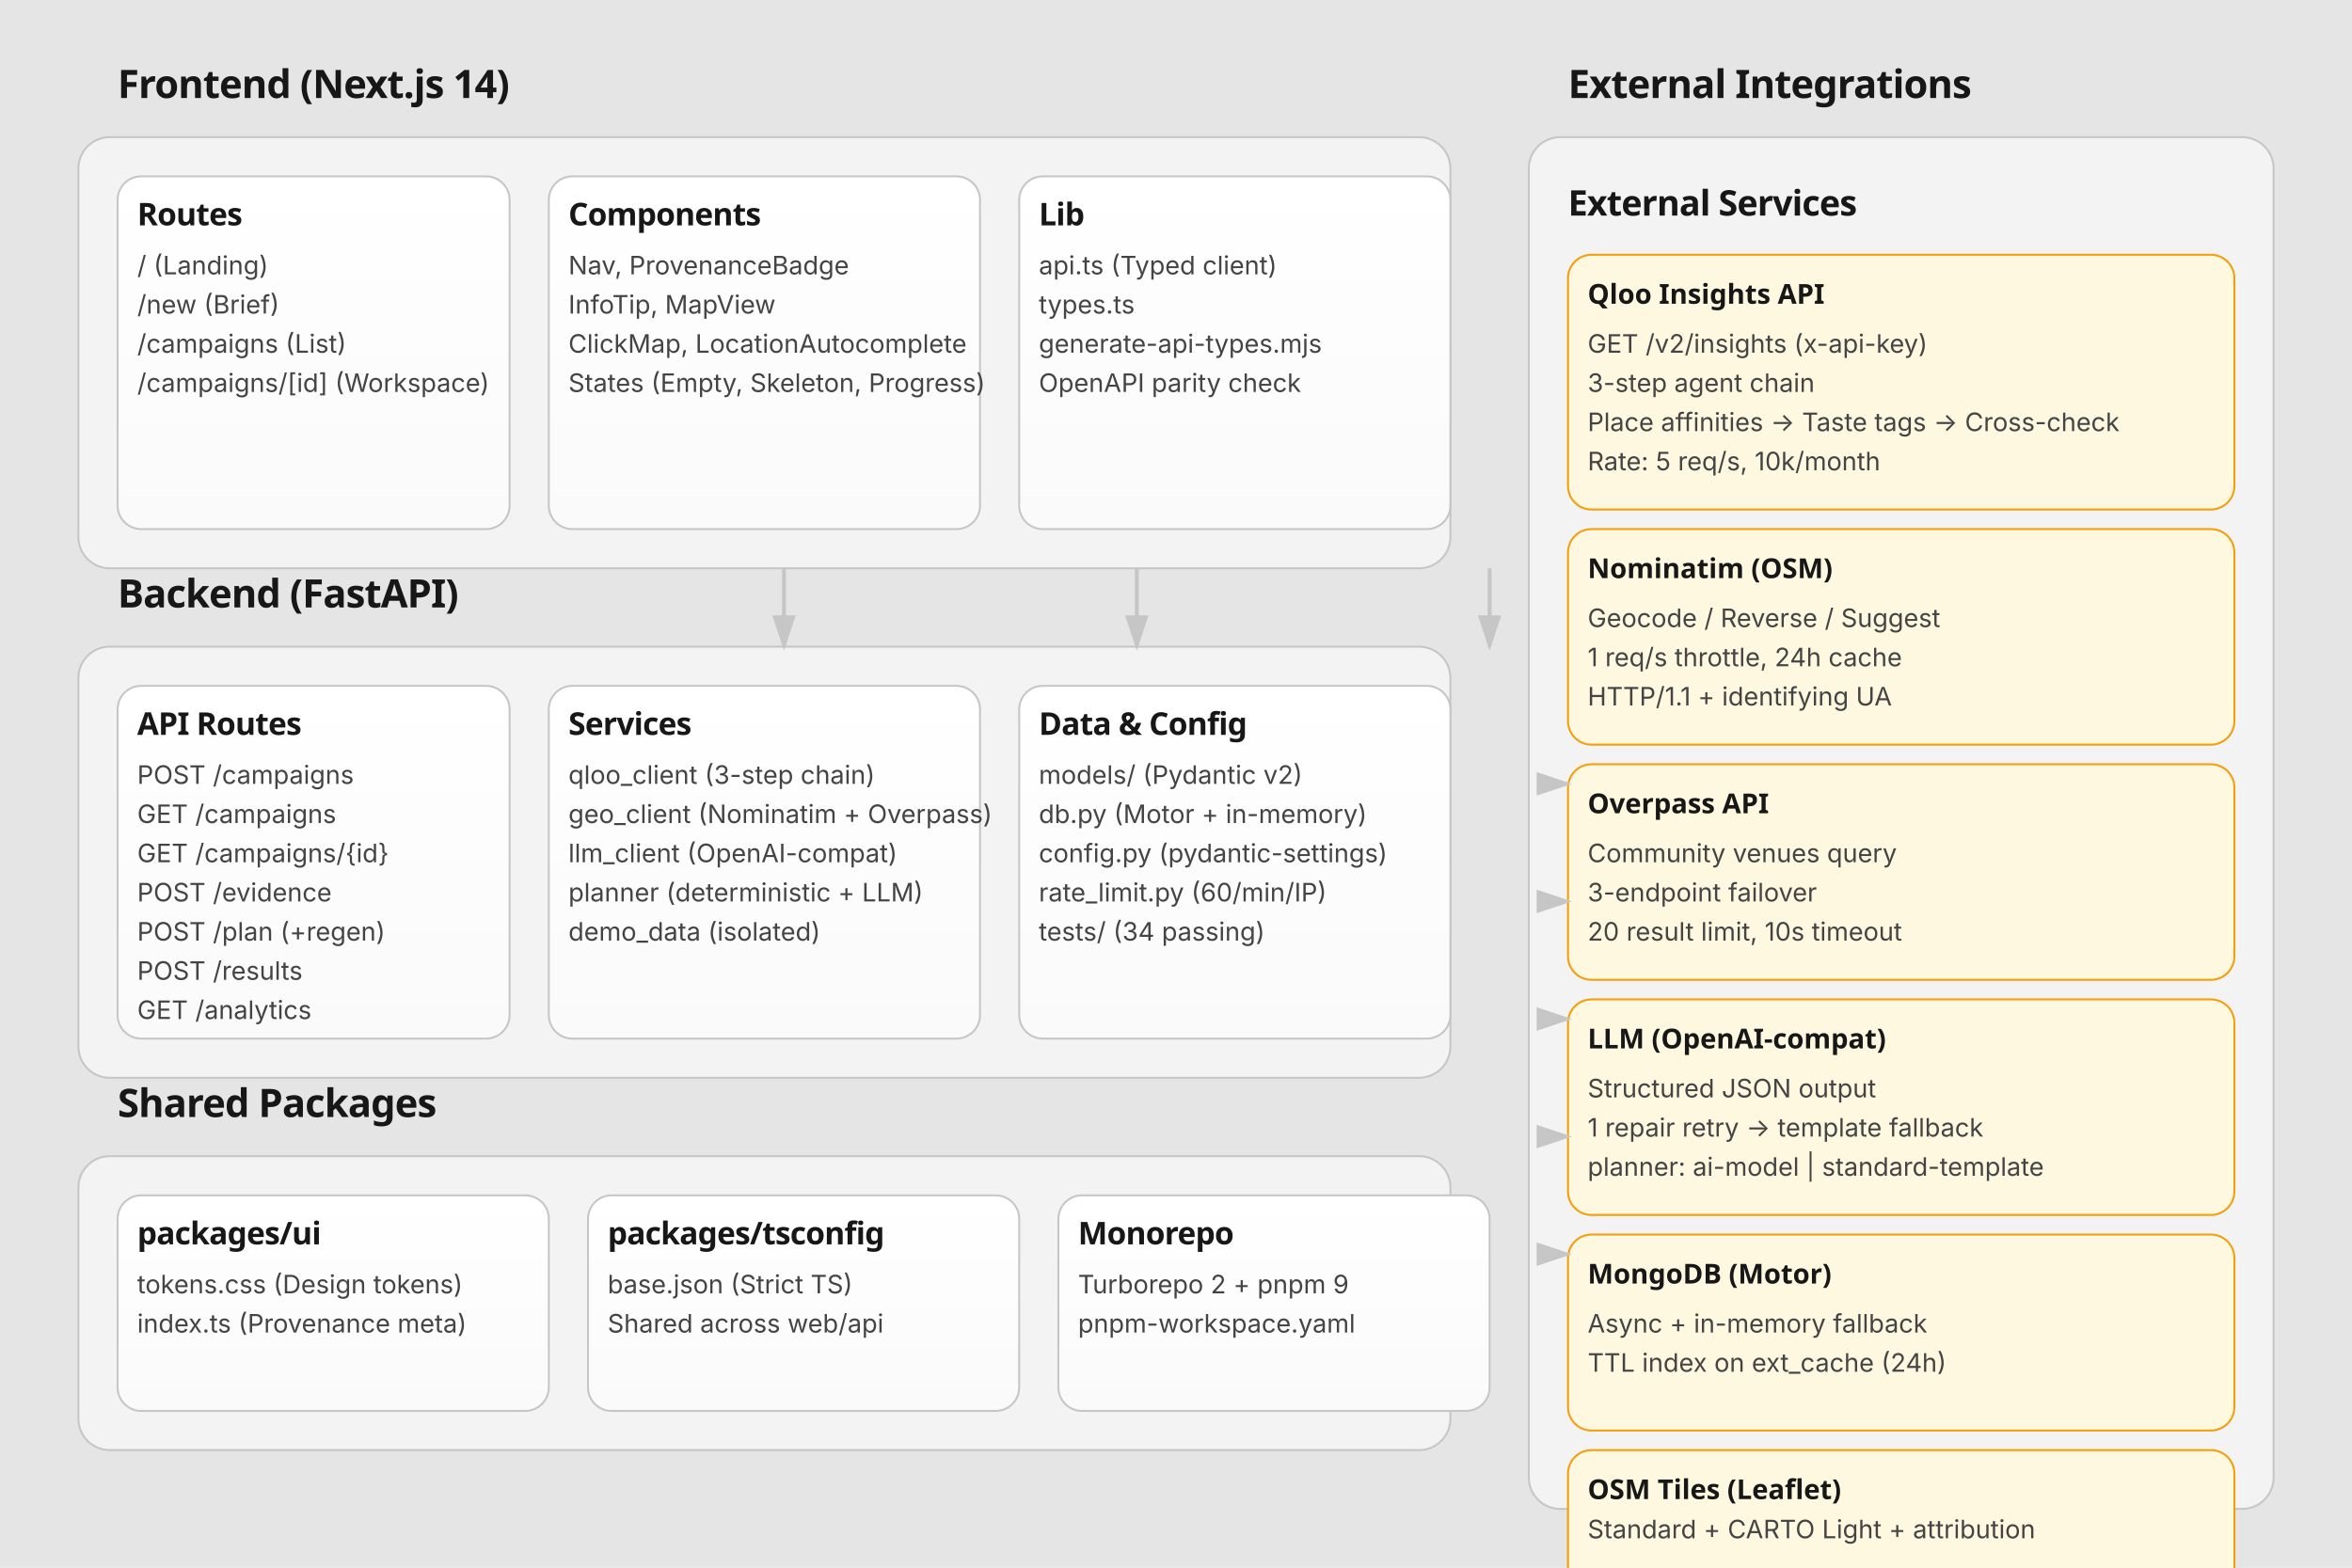
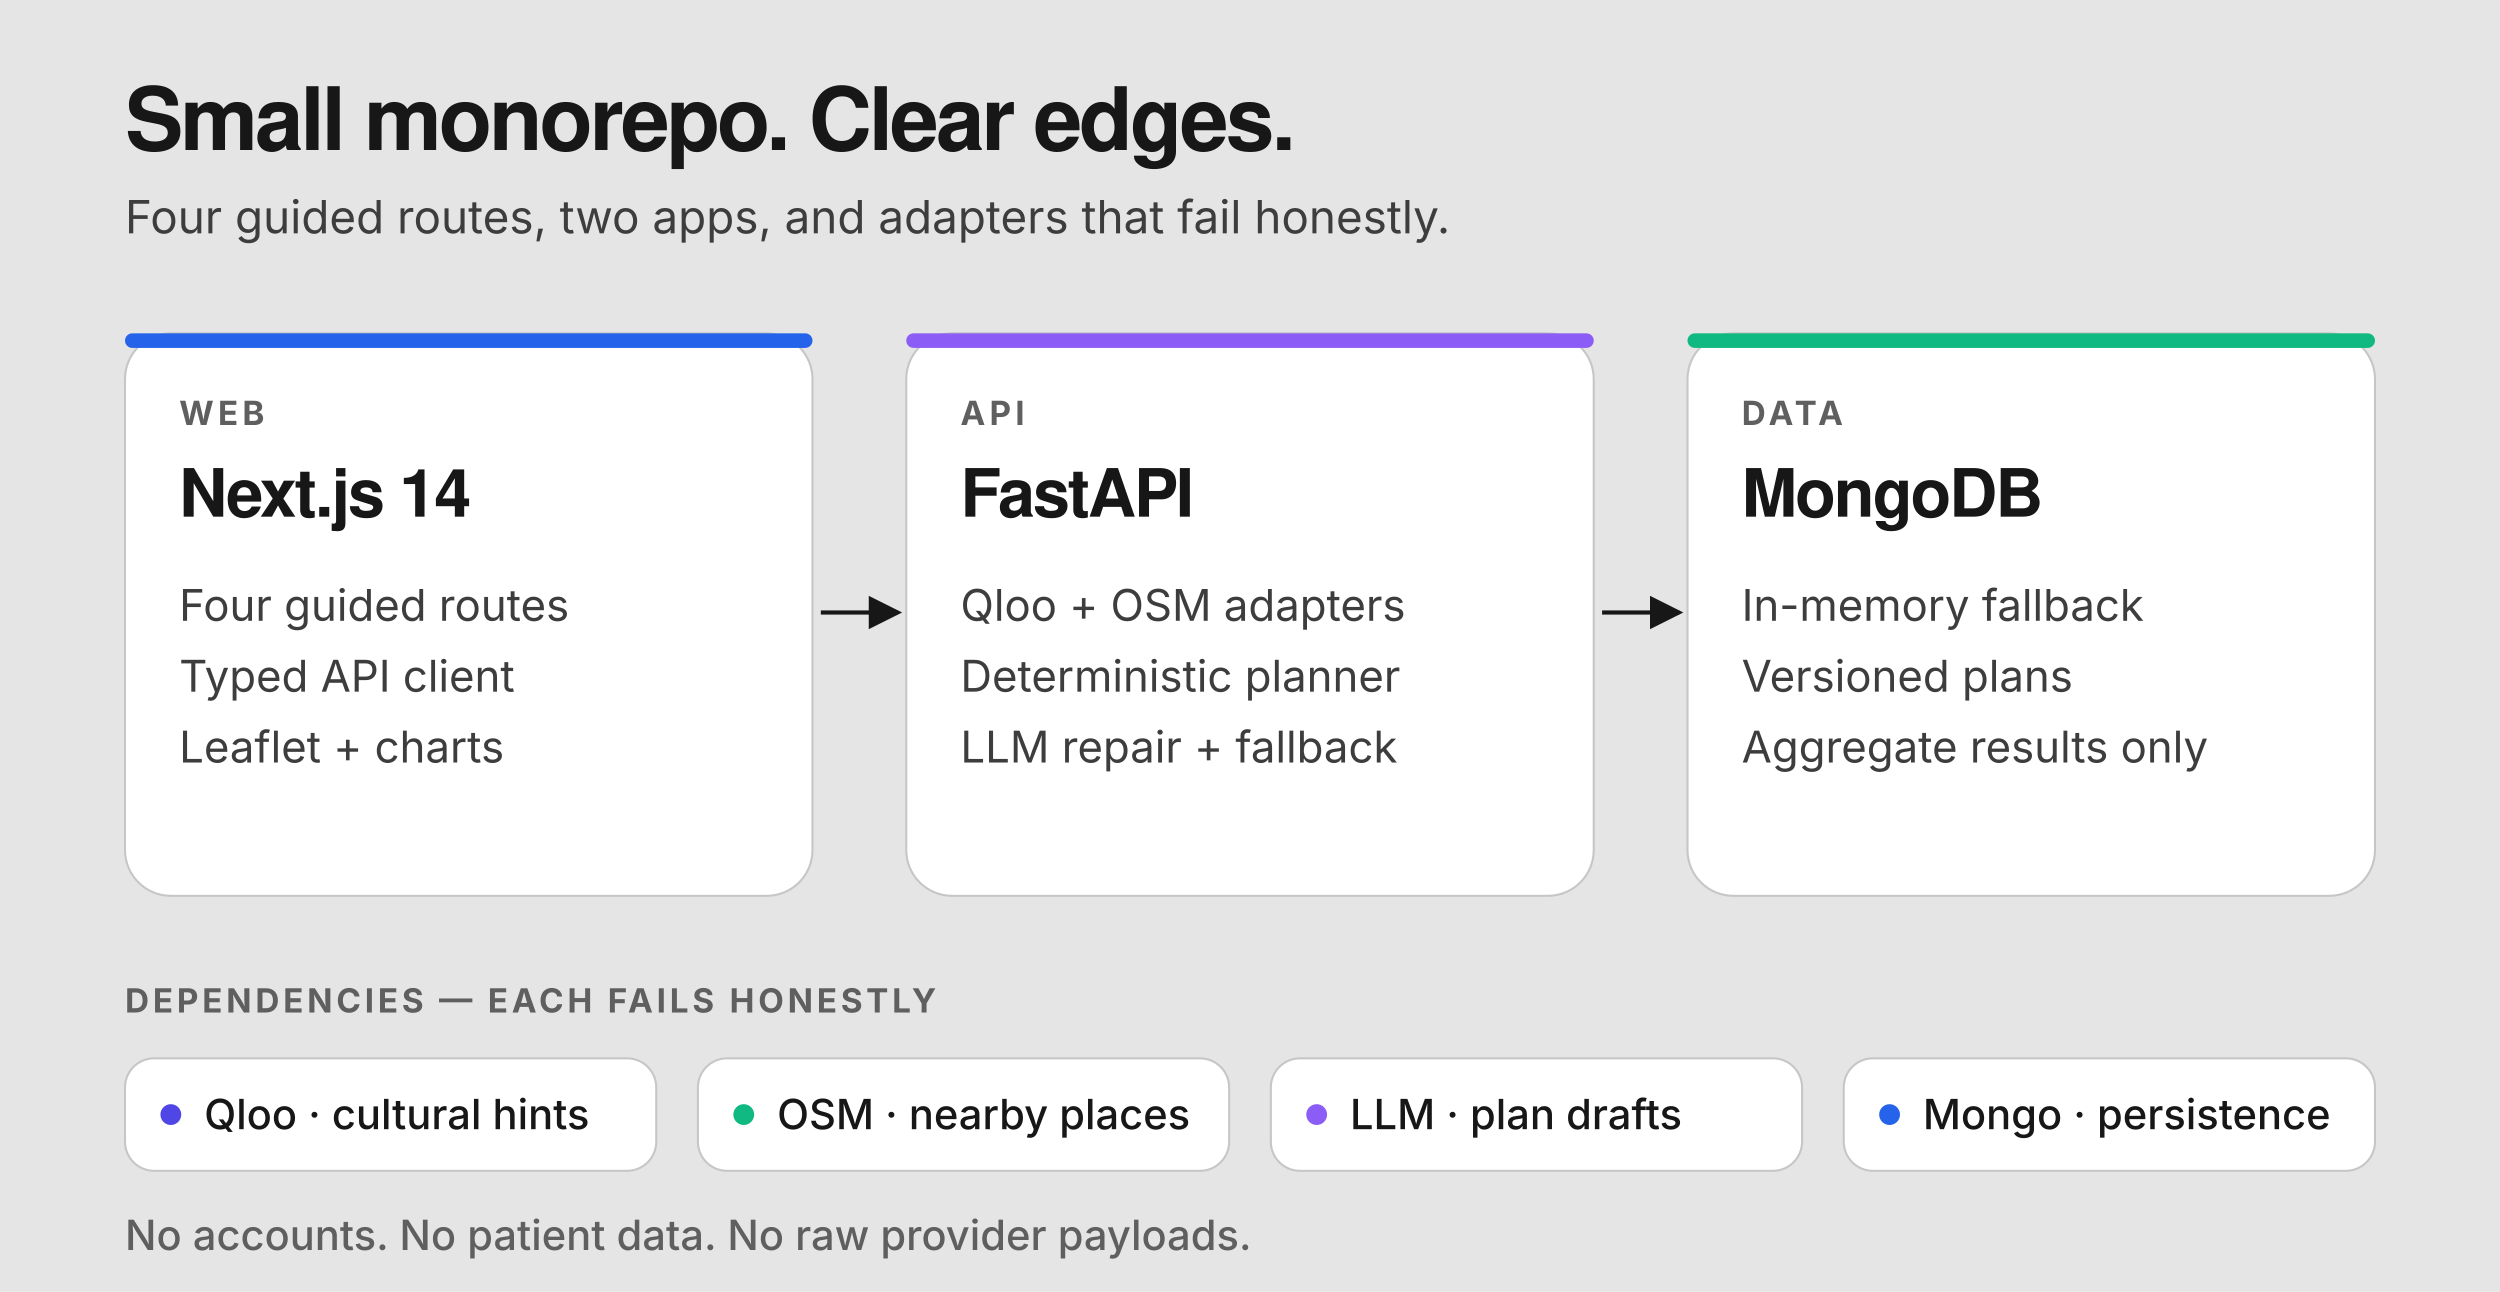
- <svg xmlns="http://www.w3.org/2000/svg" viewBox="0 0 1200 800" width="100%" height="auto" role="img" aria-labelledby="arch-title arch-desc" style="background: var(--hr-canvas, #e5e5e5);">
+ <svg xmlns="http://www.w3.org/2000/svg" viewBox="0 0 1200 620" width="1200" height="620" role="img" aria-labelledby="title desc">
  <defs>
-     <linearGradient id="cardGrad" x1="0%" y1="0%" x2="0%" y2="100%">
-       <stop offset="0%" stop-color="#ffffff" />
-       <stop offset="100%" stop-color="#fafafa" />
-     </linearGradient>
-     <linearGradient id="accentGrad" x1="0%" y1="0%" x2="100%" y2="0%">
-       <stop offset="0%" stop-color="#d1ffca" />
-       <stop offset="100%" stop-color="#a0e8a8" />
-     </linearGradient>
-     <marker id="arrow" markerWidth="10" markerHeight="10" refX="8" refY="3" orient="auto" markerUnits="strokeWidth">
-       <path d="M0,0 L0,6 L9,3 z" fill="#c6c6c6" />
+     <marker id="arrow" markerWidth="8" markerHeight="8" refX="7" refY="4" orient="auto">
+       <path d="M0,0 L8,4 L0,8 Z" fill="#171717" />
    </marker>
-     <style>
-       .layer-bg { fill: #f3f3f3; stroke: #c6c6c6; stroke-width: 1; rx: 16; }
-       .component { fill: url(#cardGrad); stroke: #c6c6c6; stroke-width: 1; rx: 12; }
-       .component-title { font-family: 'Barlow Condensed', sans-serif; font-size: 16; font-weight: 700; fill: #171717; text-transform: uppercase; letter-spacing: -0.02em; }
-       .component-item { font-family: Inter, sans-serif; font-size: 13; fill: #444444; }
-       .external { fill: #fff8e1; stroke: #f59e0b; stroke-width: 1; rx: 12; }
-       .external-title { font-family: 'Barlow Condensed', sans-serif; font-size: 14; font-weight: 700; fill: #171717; text-transform: uppercase; }
-       .flow-text { font-family: Inter, sans-serif; font-size: 12; fill: #979797; text-anchor: middle; }
-       .section-label { font-family: 'Barlow Condensed', sans-serif; font-size: 20; font-weight: 700; fill: #171717; text-transform: uppercase; letter-spacing: -0.02em; }
-     </style>
  </defs>
-   <rect width="1200" height="800" fill="#e5e5e5" />
-   <text x="60" y="50" class="section-label">Frontend (Next.js 14)</text>
-   <text x="60" y="310" class="section-label">Backend (FastAPI)</text>
-   <text x="60" y="570" class="section-label">Shared Packages</text>
-   <text x="800" y="50" class="section-label">External Integrations</text>
-   <rect x="40" y="70" width="700" height="220" class="layer-bg" />
-   <g transform="translate(60, 90)">
-     <rect x="0" y="0" width="200" height="180" class="component" />
-     <text x="10" y="25" class="component-title">Routes</text>
-     <text x="10" y="50" class="component-item">/ (Landing)</text>
-     <text x="10" y="70" class="component-item">/new (Brief)</text>
-     <text x="10" y="90" class="component-item">/campaigns (List)</text>
-     <text x="10" y="110" class="component-item">/campaigns/[id] (Workspace)</text>
-     <rect x="220" y="0" width="220" height="180" class="component" />
-     <text x="230" y="25" class="component-title">Components</text>
-     <text x="230" y="50" class="component-item">Nav, ProvenanceBadge</text>
-     <text x="230" y="70" class="component-item">InfoTip, MapView</text>
-     <text x="230" y="90" class="component-item">ClickMap, LocationAutocomplete</text>
-     <text x="230" y="110" class="component-item">States (Empty, Skeleton, Progress)</text>
-     <rect x="460" y="0" width="220" height="180" class="component" />
-     <text x="470" y="25" class="component-title">Lib</text>
-     <text x="470" y="50" class="component-item">api.ts (Typed client)</text>
-     <text x="470" y="70" class="component-item">types.ts</text>
-     <text x="470" y="90" class="component-item">generate-api-types.mjs</text>
-     <text x="470" y="110" class="component-item">OpenAPI parity check</text>
+   <rect width="1200" height="620" fill="#E5E5E5" />
+   <text x="60" y="72" font-family="'Arial Narrow', 'Helvetica Neue', Helvetica, Arial, sans-serif" font-size="42" font-weight="800" fill="#171717" letter-spacing="-1.5">Small monorepo. Clear edges.</text>
+   <text x="60" y="112" font-family="Inter, 'Helvetica Neue', Helvetica, Arial, sans-serif" font-size="22" font-weight="400" fill="#3D3D3D">Four guided routes, two apps, and adapters that fail honestly.</text>
+   <g>
+     <rect x="60" y="160" width="330" height="270" rx="22" fill="#FFFFFF" stroke="#C6C6C6" stroke-width="1" />
+     <rect x="60" y="160" width="330" height="7" rx="3.5" fill="#2563EB" />
+     <text x="86" y="204" font-family="Inter, 'Helvetica Neue', Helvetica, Arial, sans-serif" font-size="16" font-weight="700" fill="#5F5F5F" letter-spacing="2">WEB</text>
+     <text x="86" y="248" font-family="'Arial Narrow', 'Helvetica Neue', Helvetica, Arial, sans-serif" font-size="32" font-weight="800" fill="#171717" letter-spacing="-1">Next.js 14</text>
+     <text x="86" y="298" font-family="Inter, 'Helvetica Neue', Helvetica, Arial, sans-serif" font-size="21" font-weight="400" fill="#3D3D3D">Four guided routes</text>
+     <text x="86" y="332" font-family="Inter, 'Helvetica Neue', Helvetica, Arial, sans-serif" font-size="21" font-weight="400" fill="#3D3D3D">Typed API client</text>
+     <text x="86" y="366" font-family="Inter, 'Helvetica Neue', Helvetica, Arial, sans-serif" font-size="21" font-weight="400" fill="#3D3D3D">Leaflet + charts</text>
  </g>
-   <rect x="40" y="330" width="700" height="220" class="layer-bg" />
-   <g transform="translate(60, 350)">
-     <rect x="0" y="0" width="200" height="180" class="component" />
-     <text x="10" y="25" class="component-title">API Routes</text>
-     <text x="10" y="50" class="component-item">POST /campaigns</text>
-     <text x="10" y="70" class="component-item">GET /campaigns</text>
-     <text x="10" y="90" class="component-item">GET /campaigns/{id}</text>
-     <text x="10" y="110" class="component-item">POST /evidence</text>
-     <text x="10" y="130" class="component-item">POST /plan (+regen)</text>
-     <text x="10" y="150" class="component-item">POST /results</text>
-     <text x="10" y="170" class="component-item">GET /analytics</text>
-     <rect x="220" y="0" width="220" height="180" class="component" />
-     <text x="230" y="25" class="component-title">Services</text>
-     <text x="230" y="50" class="component-item">qloo_client (3-step chain)</text>
-     <text x="230" y="70" class="component-item">geo_client (Nominatim + Overpass)</text>
-     <text x="230" y="90" class="component-item">llm_client (OpenAI-compat)</text>
-     <text x="230" y="110" class="component-item">planner (deterministic + LLM)</text>
-     <text x="230" y="130" class="component-item">demo_data (isolated)</text>
-     <rect x="460" y="0" width="220" height="180" class="component" />
-     <text x="470" y="25" class="component-title">Data &amp; Config</text>
-     <text x="470" y="50" class="component-item">models/ (Pydantic v2)</text>
-     <text x="470" y="70" class="component-item">db.py (Motor + in-memory)</text>
-     <text x="470" y="90" class="component-item">config.py (pydantic-settings)</text>
-     <text x="470" y="110" class="component-item">rate_limit.py (60/min/IP)</text>
-     <text x="470" y="130" class="component-item">tests/ (34 passing)</text>
+   <line x1="394" y1="294" x2="431" y2="294" stroke="#171717" stroke-width="2" marker-end="url(#arrow)" />
+   <g>
+     <rect x="435" y="160" width="330" height="270" rx="22" fill="#FFFFFF" stroke="#C6C6C6" stroke-width="1" />
+     <rect x="435" y="160" width="330" height="7" rx="3.5" fill="#8B5CF6" />
+     <text x="461" y="204" font-family="Inter, 'Helvetica Neue', Helvetica, Arial, sans-serif" font-size="16" font-weight="700" fill="#5F5F5F" letter-spacing="2">API</text>
+     <text x="461" y="248" font-family="'Arial Narrow', 'Helvetica Neue', Helvetica, Arial, sans-serif" font-size="32" font-weight="800" fill="#171717" letter-spacing="-1">FastAPI</text>
+     <text x="461" y="298" font-family="Inter, 'Helvetica Neue', Helvetica, Arial, sans-serif" font-size="21" font-weight="400" fill="#3D3D3D">Qloo + OSM adapters</text>
+     <text x="461" y="332" font-family="Inter, 'Helvetica Neue', Helvetica, Arial, sans-serif" font-size="21" font-weight="400" fill="#3D3D3D">Deterministic planner</text>
+     <text x="461" y="366" font-family="Inter, 'Helvetica Neue', Helvetica, Arial, sans-serif" font-size="21" font-weight="400" fill="#3D3D3D">LLM repair + fallback</text>
  </g>
-   <rect x="40" y="590" width="700" height="150" class="layer-bg" />
-   <g transform="translate(60, 610)">
-     <rect x="0" y="0" width="220" height="110" class="component" />
-     <text x="10" y="25" class="component-title">packages/ui</text>
-     <text x="10" y="50" class="component-item">tokens.css (Design tokens)</text>
-     <text x="10" y="70" class="component-item">index.ts (Provenance meta)</text>
-     <rect x="240" y="0" width="220" height="110" class="component" />
-     <text x="250" y="25" class="component-title">packages/tsconfig</text>
-     <text x="250" y="50" class="component-item">base.json (Strict TS)</text>
-     <text x="250" y="70" class="component-item">Shared across web/api</text>
-     <rect x="480" y="0" width="220" height="110" class="component" />
-     <text x="490" y="25" class="component-title">Monorepo</text>
-     <text x="490" y="50" class="component-item">Turborepo 2 + pnpm 9</text>
-     <text x="490" y="70" class="component-item">pnpm-workspace.yaml</text>
+   <line x1="769" y1="294" x2="806" y2="294" stroke="#171717" stroke-width="2" marker-end="url(#arrow)" />
+   <g>
+     <rect x="810" y="160" width="330" height="270" rx="22" fill="#FFFFFF" stroke="#C6C6C6" stroke-width="1" />
+     <rect x="810" y="160" width="330" height="7" rx="3.5" fill="#10B981" />
+     <text x="836" y="204" font-family="Inter, 'Helvetica Neue', Helvetica, Arial, sans-serif" font-size="16" font-weight="700" fill="#5F5F5F" letter-spacing="2">DATA</text>
+     <text x="836" y="248" font-family="'Arial Narrow', 'Helvetica Neue', Helvetica, Arial, sans-serif" font-size="32" font-weight="800" fill="#171717" letter-spacing="-1">MongoDB</text>
+     <text x="836" y="298" font-family="Inter, 'Helvetica Neue', Helvetica, Arial, sans-serif" font-size="21" font-weight="400" fill="#3D3D3D">In-memory fallback</text>
+     <text x="836" y="332" font-family="Inter, 'Helvetica Neue', Helvetica, Arial, sans-serif" font-size="21" font-weight="400" fill="#3D3D3D">Versioned plans</text>
+     <text x="836" y="366" font-family="Inter, 'Helvetica Neue', Helvetica, Arial, sans-serif" font-size="21" font-weight="400" fill="#3D3D3D">Aggregate results only</text>
  </g>
-   <rect x="780" y="70" width="380" height="700" class="layer-bg" />
-   <g transform="translate(800, 90)">
-     <text x="0" y="20" class="section-label" style="font-size:18;">External Services</text>
-     <rect x="0" y="40" width="340" height="130" class="external" />
-     <text x="10" y="65" class="external-title">Qloo Insights API</text>
-     <text x="10" y="90" class="component-item">GET /v2/insights (x-api-key)</text>
-     <text x="10" y="110" class="component-item">3-step agent chain</text>
-     <text x="10" y="130" class="component-item">Place affinities → Taste tags → Cross-check</text>
-     <text x="10" y="150" class="component-item">Rate: 5 req/s, 10k/month</text>
-     <rect x="0" y="180" width="340" height="110" class="external" />
-     <text x="10" y="205" class="external-title">Nominatim (OSM)</text>
-     <text x="10" y="230" class="component-item">Geocode / Reverse / Suggest</text>
-     <text x="10" y="250" class="component-item">1 req/s throttle, 24h cache</text>
-     <text x="10" y="270" class="component-item">HTTP/1.1 + identifying UA</text>
-     <rect x="0" y="300" width="340" height="110" class="external" />
-     <text x="10" y="325" class="external-title">Overpass API</text>
-     <text x="10" y="350" class="component-item">Community venues query</text>
-     <text x="10" y="370" class="component-item">3-endpoint failover</text>
-     <text x="10" y="390" class="component-item">20 result limit, 10s timeout</text>
-     <rect x="0" y="420" width="340" height="110" class="external" />
-     <text x="10" y="445" class="external-title">LLM (OpenAI-compat)</text>
-     <text x="10" y="470" class="component-item">Structured JSON output</text>
-     <text x="10" y="490" class="component-item">1 repair retry → template fallback</text>
-     <text x="10" y="510" class="component-item">planner: ai-model | standard-template</text>
-     <rect x="0" y="540" width="340" height="100" class="external" />
-     <text x="10" y="565" class="external-title">MongoDB (Motor)</text>
-     <text x="10" y="590" class="component-item">Async + in-memory fallback</text>
-     <text x="10" y="610" class="component-item">TTL index on ext_cache (24h)</text>
-     <rect x="0" y="650" width="340" height="80" class="external" />
-     <text x="10" y="675" class="external-title">OSM Tiles (Leaflet)</text>
-     <text x="10" y="695" class="component-item">Standard + CARTO Light + attribution</text>
-   </g>
-   <g stroke="#c6c6c6" stroke-width="2" fill="none" marker-end="url(#arrow)">
-     <path d="M 400 290 V 330" />
-     <path d="M 580 290 V 330" />
-     <path d="M 760 290 V 330" />
-   </g>
-   <g stroke="#f59e0b" stroke-width="2" fill="none" marker-end="url(#arrow)" stroke-dasharray="8,4">
-     <path d="M 800 400 H 800" />
-     <path d="M 800 460 H 800" />
-     <path d="M 800 520 H 800" />
-     <path d="M 800 580 H 800" />
-     <path d="M 800 640 H 800" />
-   </g>
+   <text x="60" y="486" font-family="Inter, 'Helvetica Neue', Helvetica, Arial, sans-serif" font-size="16" font-weight="700" fill="#5F5F5F" letter-spacing="1.8">DEPENDENCIES — EACH FAILS HONESTLY</text>
+   <rect x="60" y="508" width="255" height="54" rx="14" fill="#FFFFFF" stroke="#C6C6C6" stroke-width="1" />
+   <circle cx="82" cy="535" r="5" fill="#4F46E5" />
+   <text x="98" y="542" font-family="Inter, 'Helvetica Neue', Helvetica, Arial, sans-serif" font-size="20" font-weight="500" fill="#171717">Qloo · cultural hints</text>
+   <rect x="335" y="508" width="255" height="54" rx="14" fill="#FFFFFF" stroke="#C6C6C6" stroke-width="1" />
+   <circle cx="357" cy="535" r="5" fill="#10B981" />
+   <text x="373" y="542" font-family="Inter, 'Helvetica Neue', Helvetica, Arial, sans-serif" font-size="20" font-weight="500" fill="#171717">OSM · nearby places</text>
+   <rect x="610" y="508" width="255" height="54" rx="14" fill="#FFFFFF" stroke="#C6C6C6" stroke-width="1" />
+   <circle cx="632" cy="535" r="5" fill="#8B5CF6" />
+   <text x="648" y="542" font-family="Inter, 'Helvetica Neue', Helvetica, Arial, sans-serif" font-size="20" font-weight="500" fill="#171717">LLM · plan drafts</text>
+   <rect x="885" y="508" width="255" height="54" rx="14" fill="#FFFFFF" stroke="#C6C6C6" stroke-width="1" />
+   <circle cx="907" cy="535" r="5" fill="#2563EB" />
+   <text x="923" y="542" font-family="Inter, 'Helvetica Neue', Helvetica, Arial, sans-serif" font-size="20" font-weight="500" fill="#171717">Mongo · persistence</text>
+   <text x="60" y="600" font-family="Inter, 'Helvetica Neue', Helvetica, Arial, sans-serif" font-size="20" font-weight="500" fill="#5F5F5F">No accounts. No patient data. No raw provider payloads.</text>
</svg>
